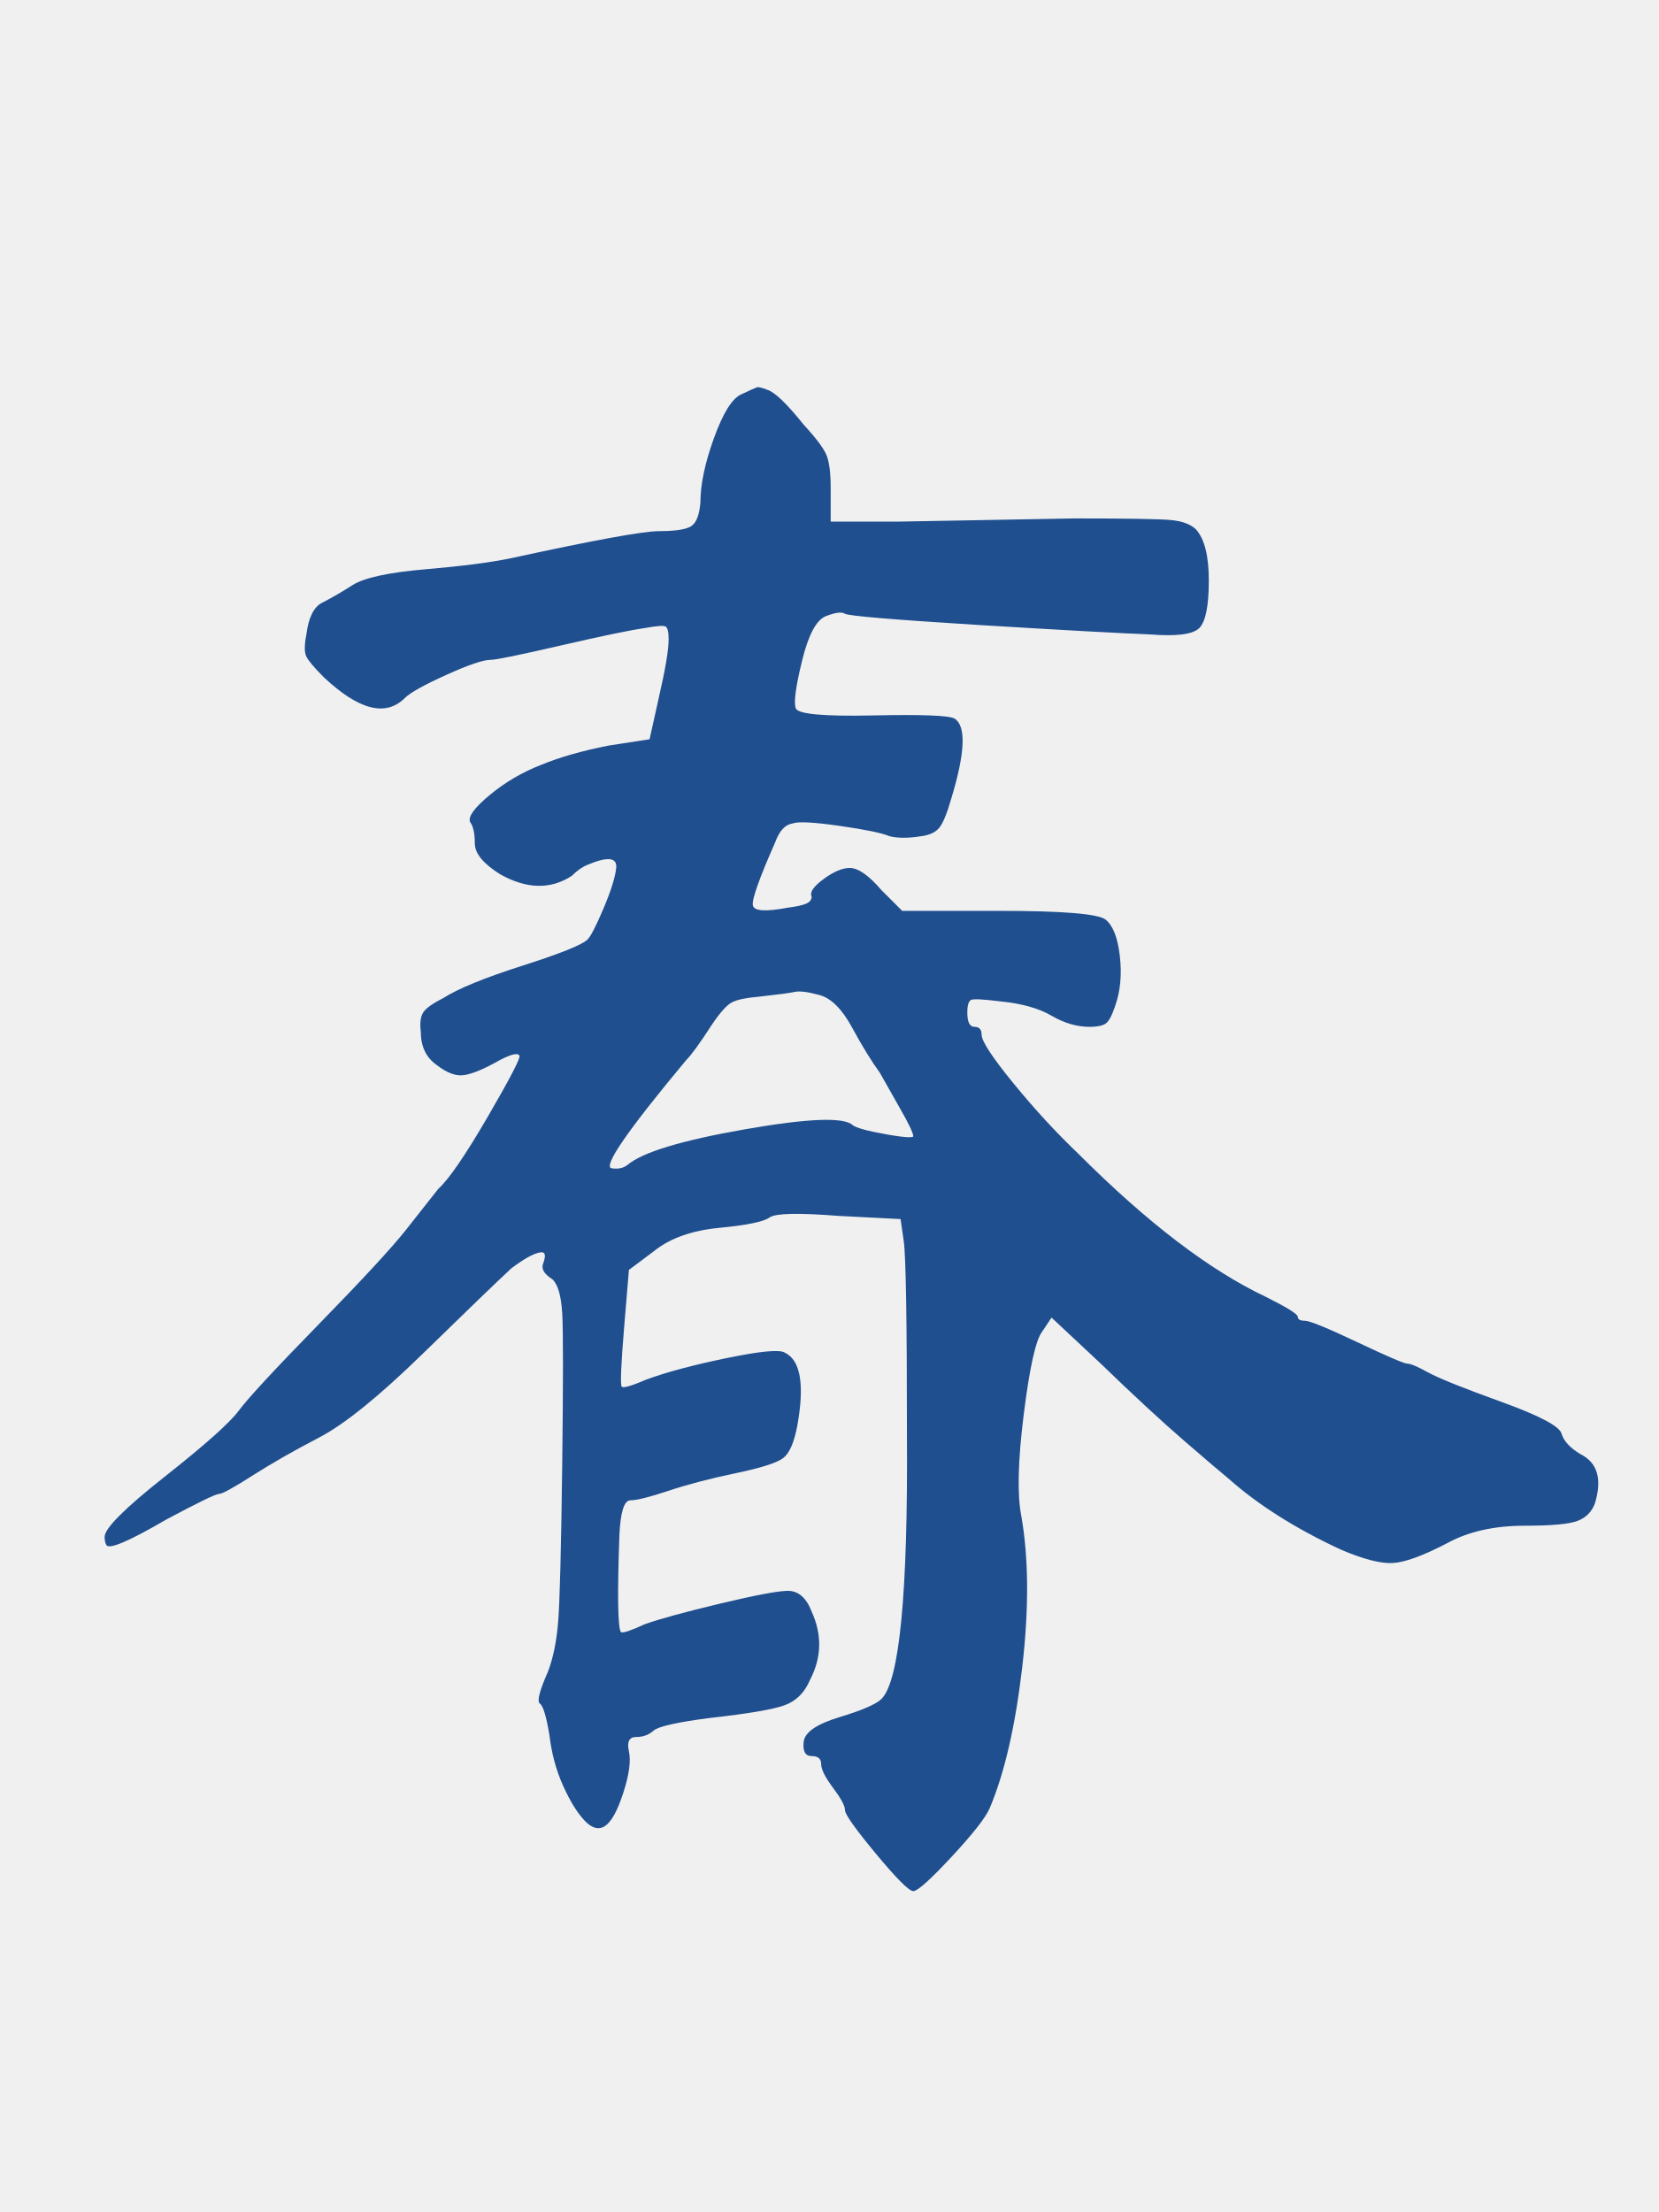
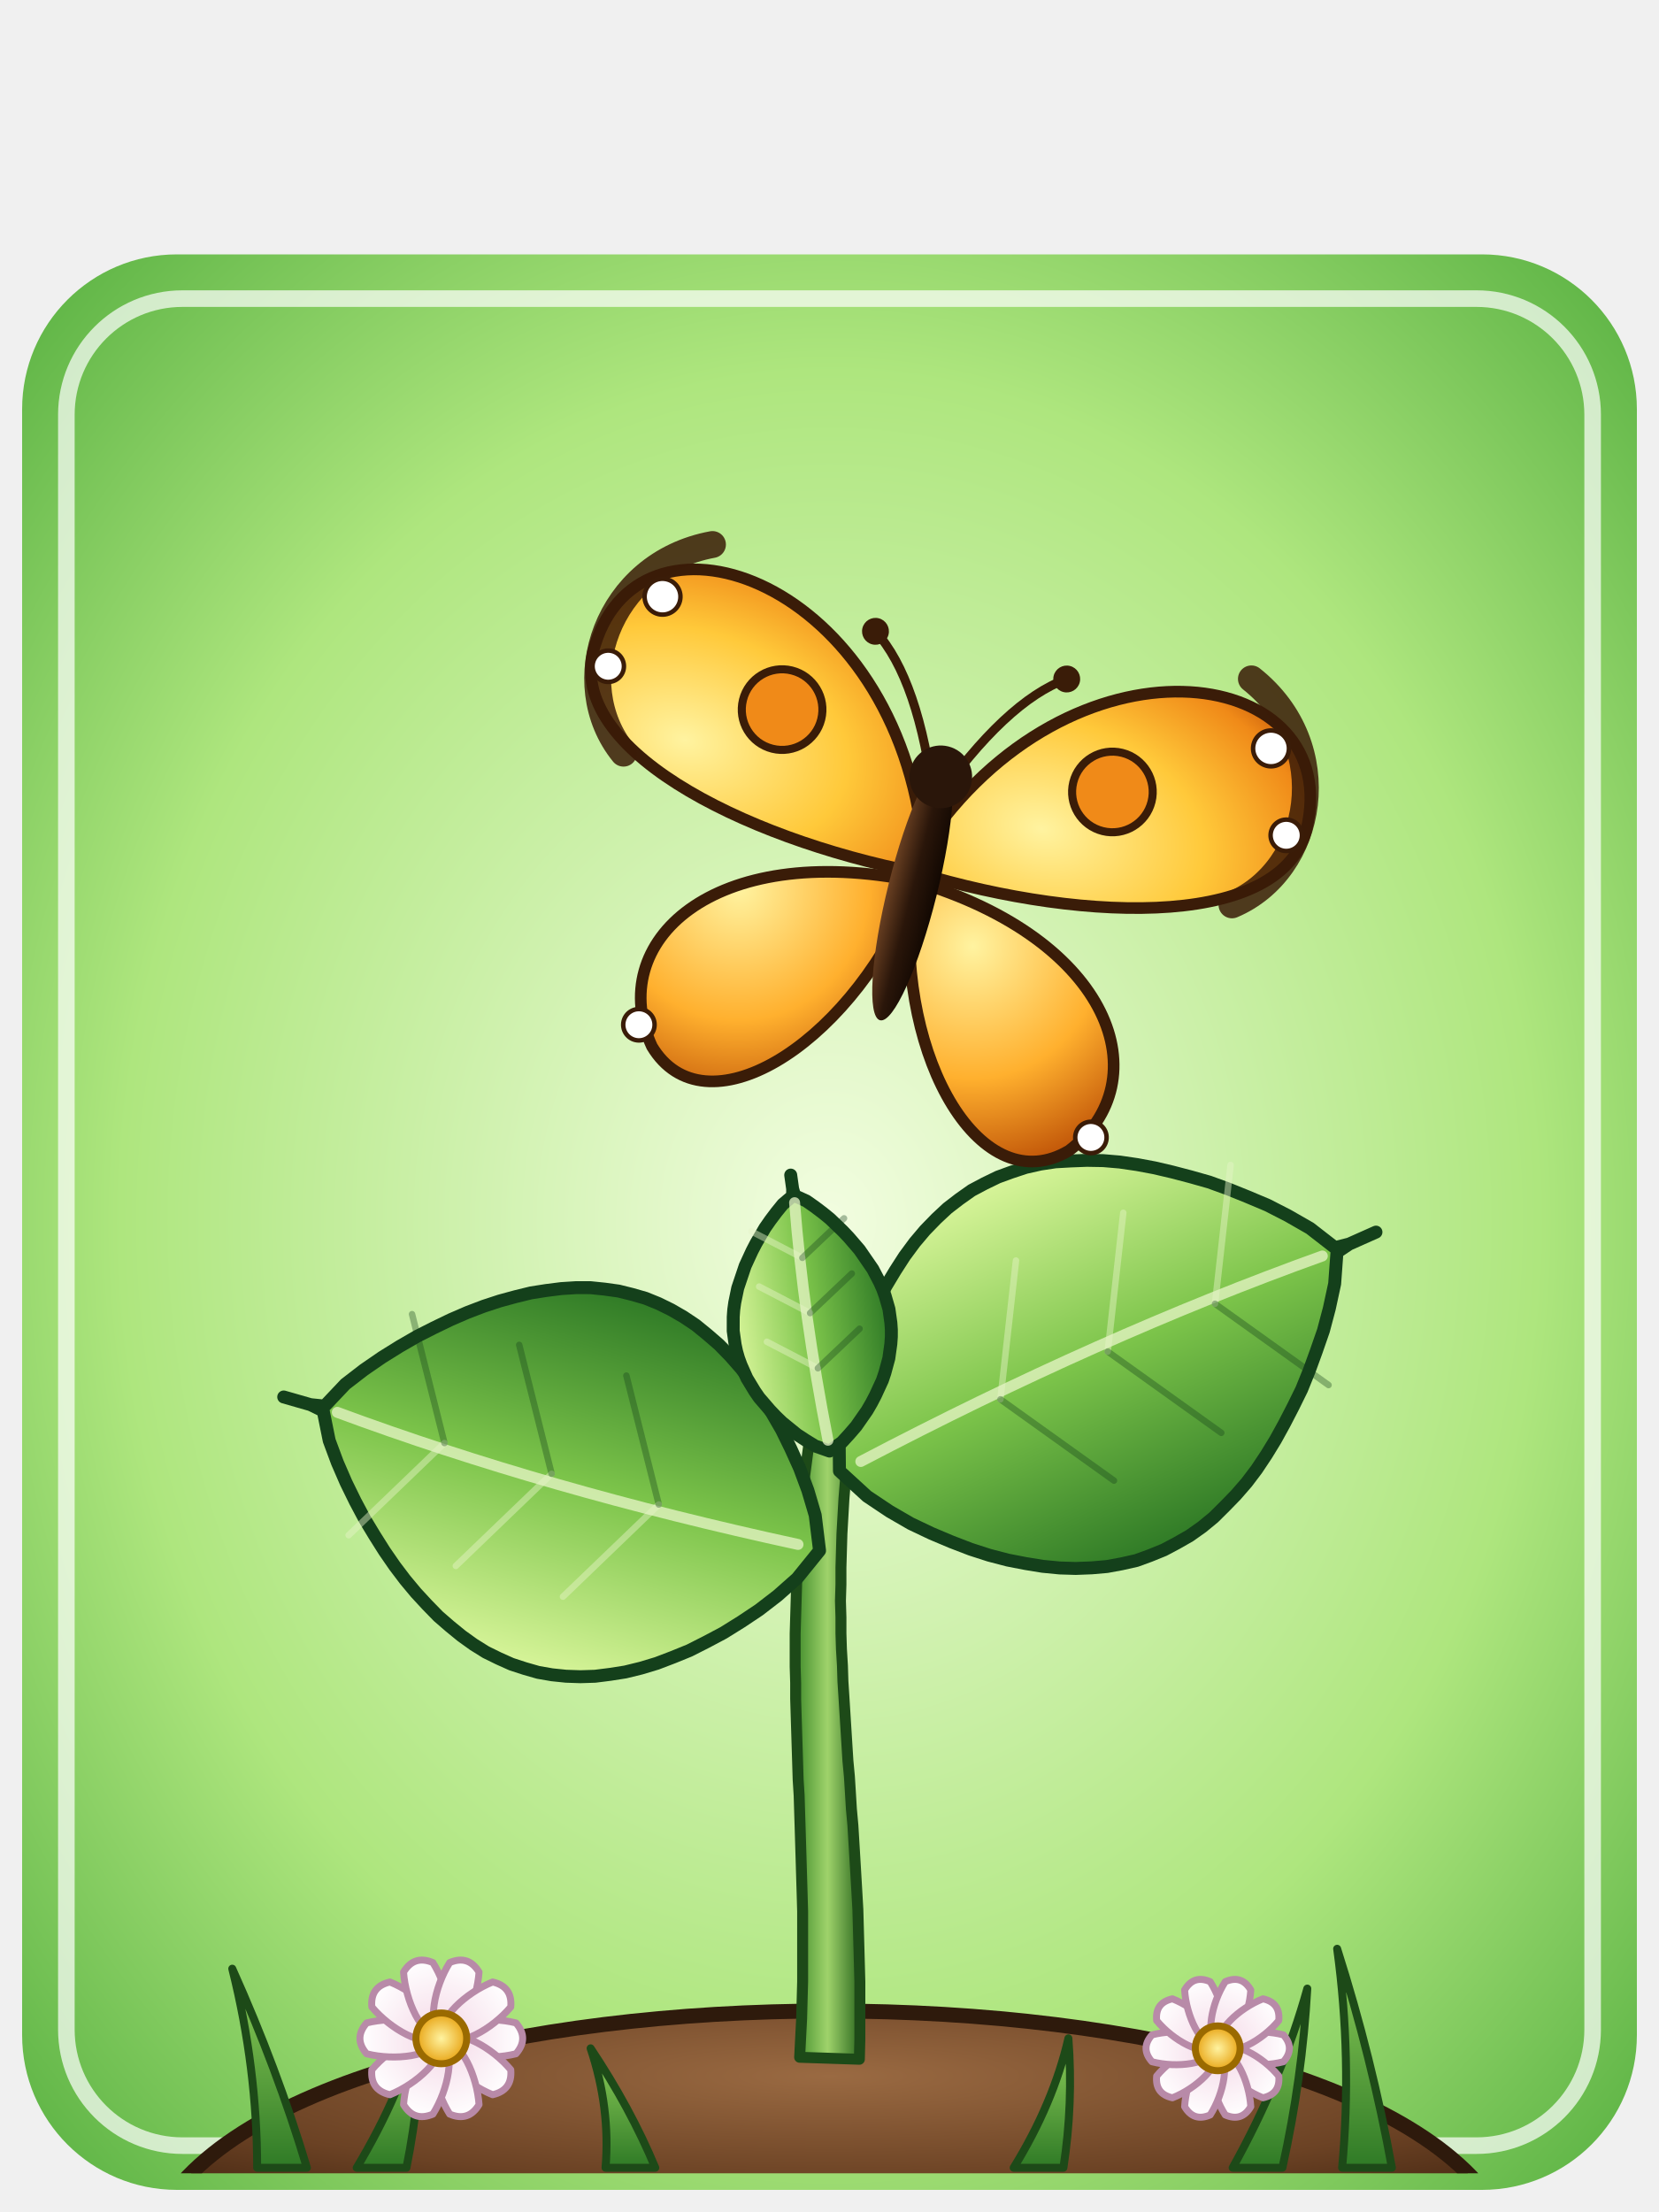
<svg xmlns="http://www.w3.org/2000/svg" width="300" height="400" viewBox="0 0 300 400">
-   <path d="M405 754Q405 771 413.5 794.5Q422 818 430.5 822.0Q439 826 440.5 826.5Q442 827 447 825Q454 823 470 803Q482 790 484.5 783.5Q487 777 487 763V742H530L640 744Q690 744 701.0 743.0Q712 742 717 737Q725 728 725 705Q725 681 719.0 675.0Q713 669 688 671Q661 672 579 677Q499 682 496.0 684.0Q493 686 484.0 682.5Q475 679 469.0 654.5Q463 630 465.0 624.5Q467 619 513.5 620.0Q560 621 565 618Q576 611 563 568Q559 554 555.5 549.5Q552 545 544 544Q532 542 524 544Q517 547 492.5 550.5Q468 554 463 552Q456 551 452 540Q437 506 438.0 500.5Q439 495 460 499Q468 500 471.5 501.5Q475 503 475 506Q473 510 482.5 517.0Q492 524 499 524Q507 524 519 510L532 497H593Q653 497 660.0 491.5Q667 486 669.0 468.5Q671 451 666 437Q663 428 660.0 426.0Q657 424 650 424Q638 424 626.0 431.0Q614 438 594 440Q578 442 575.5 441.0Q573 440 573 433Q573 424 577.5 424.0Q582 424 582 419Q582 413 602.0 388.5Q622 364 643 344Q708 279 761 254Q781 244 781.0 241.5Q781 239 785.5 239.0Q790 239 818.5 225.5Q847 212 850.0 212.0Q853 212 863.0 206.5Q873 201 909.0 188.0Q945 175 947.0 168.0Q949 161 959 155Q975 147 968 124Q965 116 957.0 113.0Q949 110 924 110Q895 110 875 99Q852 87 840.5 86.5Q829 86 808 95Q765 115 737 140Q732 144 710.0 163.0Q688 182 657 212L626 241L620 232Q614 224 608.5 180.0Q603 136 607 116Q614 76 607.5 20.5Q601 -35 587 -68Q583 -77 563.0 -98.5Q543 -120 539 -120Q535 -120 515.5 -96.5Q496 -73 496 -69Q496 -65 488.5 -55.0Q481 -45 481.0 -40.0Q481 -35 475.0 -35.0Q469 -35 470.0 -26.0Q471 -17 492.5 -10.5Q514 -4 519 1Q536 18 535 167Q535 275 533 289L531 303L492 305Q454 308 448.5 304.0Q443 300 417.0 297.5Q391 295 376 283L360 271L357 235Q354 199 355.5 197.5Q357 196 371 202Q390 209 421.5 215.5Q453 222 458 219Q473 212 466 173Q463 157 457.0 152.5Q451 148 427 143Q403 138 385.0 132.0Q367 126 361.0 126.0Q355 126 354 104Q352 47 355 43Q357 42 370 48Q384 53 417.5 61.0Q451 69 460 69Q470 69 475 56Q485 34 474 13Q469 1 458.0 -3.0Q447 -7 411 -11Q380 -15 375.5 -19.0Q371 -23 364.5 -23.0Q358 -23 360.0 -32.0Q362 -41 356.5 -58.0Q351 -75 345 -79Q339 -83 332.0 -75.5Q325 -68 318.5 -53.5Q312 -39 310 -22Q307 -4 304.0 -2.0Q301 0 309 18Q314 31 315.5 50.0Q317 69 318 147Q319 228 318.0 244.0Q317 260 312 265Q304 270 306 275Q309 283 304 282Q298 281 286 272Q272 259 230.5 218.5Q189 178 165.0 165.5Q141 153 123.0 141.5Q105 130 102.0 130.0Q99 130 69 114Q33 93 31 98Q30 100 30 103Q30 111 68.0 141.0Q106 171 114.5 182.5Q123 194 164.5 236.5Q206 279 219.5 296.0Q233 313 240 322Q250 331 271.5 368.0Q293 405 291 406Q289 409 275 401Q262 394 255.0 393.5Q248 393 239 400Q229 407 229 421Q228 429 230.5 433.0Q233 437 243 442Q257 451 293.0 462.5Q329 474 334 479Q337 482 344.0 498.5Q351 515 352 524Q353 534 334 526Q329 524 324 519Q304 506 279 520Q263 530 263.0 539.5Q263 549 260 553Q258 558 272.5 570.0Q287 582 305 589Q322 596 347 601L373 605L379 632Q385 658 385 668Q385 675 383.0 676.0Q381 677 370 675Q356 673 317.0 664.0Q278 655 273 655Q266 655 245.0 645.5Q224 636 219 631Q201 613 168 644Q159 653 157.0 657.0Q155 661 157 671Q159 687 167.0 691.0Q175 695 186.0 702.0Q197 709 232.0 712.0Q267 715 286 719Q364 736 379 736Q394 736 399.0 739.0Q404 742 405 754ZM518 395Q510 406 500.5 423.5Q491 441 480.0 444.0Q469 447 464.5 446.0Q460 445 442 443Q430 442 425.0 439.5Q420 437 412 425Q401 408 396 403Q341 337 349 335Q355 334 359 337Q373 349 433.0 359.5Q493 370 501 362Q504 360 513.5 358.0Q523 356 530.5 355.0Q538 354 539 355Q539 358 531.0 372.0Q523 386 518 395Z" fill="#1f4f8f" transform="translate(10.3 307.5) scale(0.2873 -0.2873)" />
+   <defs>
+     <radialGradient id="g0" cx="0.5" cy="0.3" r="0.7">
+       <stop offset="0" stop-color="#9a6a42" />
+       <stop offset="0.7" stop-color="#6b4224" />
+       <stop offset="1" stop-color="#4a2a14" />
+     </radialGradient>
+     <linearGradient id="g1" x1="0" y1="1" x2="0" y2="0">
+       <stop offset="0" stop-color="#2f7a26" />
+       <stop offset="1" stop-color="#8fcf5a" />
+     </linearGradient>
+     <linearGradient id="g2" x1="0" y1="0" x2="1" y2="0">
+       <stop offset="0" stop-color="#3f8a2a" />
+       <stop offset="0.5" stop-color="#9fd36b" />
+       <stop offset="1" stop-color="#2e6a20" />
+     </linearGradient>
+     <linearGradient id="g3" x1="0" y1="0" x2="0" y2="1">
+       <stop offset="0" stop-color="#d8f59a" />
+       <stop offset="0.5" stop-color="#7cc44a" />
+       <stop offset="1" stop-color="#2f7a26" />
+     </linearGradient>
+     <linearGradient id="g4" x1="0" y1="0" x2="0" y2="1">
+       <stop offset="0" stop-color="#d8f59a" />
+       <stop offset="0.5" stop-color="#7cc44a" />
+       <stop offset="1" stop-color="#2f7a26" />
+     </linearGradient>
+     <linearGradient id="g5" x1="0" y1="0" x2="0" y2="1">
+       <stop offset="0" stop-color="#d8f59a" />
+       <stop offset="0.5" stop-color="#7cc44a" />
+       <stop offset="1" stop-color="#2f7a26" />
+     </linearGradient>
+     <linearGradient id="g6" x1="0" y1="0" x2="1" y2="0">
+       <stop offset="0" stop-color="#f4d7e6" />
+       <stop offset="1" stop-color="#ffffff" />
+     </linearGradient>
+     <radialGradient id="g7" cx="0.5" cy="0.5" r="0.5">
+       <stop offset="0" stop-color="#fff3a0" />
+       <stop offset="1" stop-color="#e8a414" />
+     </radialGradient>
+     <linearGradient id="g8" x1="0" y1="0" x2="1" y2="0">
+       <stop offset="0" stop-color="#f4d7e6" />
+       <stop offset="1" stop-color="#ffffff" />
+     </linearGradient>
+     <radialGradient id="g9" cx="0.5" cy="0.5" r="0.5">
+       <stop offset="0" stop-color="#fff3a0" />
+       <stop offset="1" stop-color="#e8a414" />
+     </radialGradient>
+     <radialGradient id="g10" cx="0.3" cy="0.7" r="0.9">
+       <stop offset="0" stop-color="#fff3a0" />
+       <stop offset="0.5" stop-color="#ffc93a" />
+       <stop offset="0.85" stop-color="#f08a18" />
+       <stop offset="1" stop-color="#c45a0a" />
+     </radialGradient>
+     <radialGradient id="g11" cx="0.3" cy="0.2" r="0.9">
+       <stop offset="0" stop-color="#fff3a0" />
+       <stop offset="0.6" stop-color="#ffb02e" />
+       <stop offset="1" stop-color="#c45a0a" />
+     </radialGradient>
+     <linearGradient id="g12" x1="0" y1="0" x2="1" y2="0">
+       <stop offset="0" stop-color="#6a4022" />
+       <stop offset="0.5" stop-color="#2a160a" />
+       <stop offset="1" stop-color="#120802" />
+     </linearGradient>
+     <radialGradient id="g13" cx="0.5" cy="0.5" r="0.8">
+       <stop offset="0" stop-color="#f2fde0" />
+       <stop offset="0.55" stop-color="#aee67e" />
+       <stop offset="1" stop-color="#3a9e2c" />
+     </radialGradient>
+     <clipPath id="card">
+       <rect x="7" y="49" width="286" height="344" rx="25" />
+     </clipPath>
+   </defs>
+   <rect x="4" y="46" width="292" height="350" rx="28" fill="url(#g13)" />
+   <rect x="12" y="54" width="276" height="334" rx="21" fill="none" stroke="#ffffff" stroke-width="3" stroke-opacity="0.7" />
+   <g clip-path="url(#card)">
+     <g transform="translate(150 221) scale(0.9) translate(-150 -200)">
+       <path d="M14,402 C40,344 260,344 286,402Z" fill="url(#g0)" stroke="#2e1a0c" stroke-width="3" stroke-linejoin="round" stroke-linecap="round" />
+       <path d="M35,390 Q35.0,370.0 30,350 Q39.0,370.0 45,390Z" fill="url(#g1)" stroke="#1d4a18" stroke-width="1.6" stroke-linejoin="round" stroke-linecap="round" />
+       <path d="M55,390 Q64.0,375.0 68,360 Q68.0,375.0 65,390Z" fill="url(#g1)" stroke="#1d4a18" stroke-width="1.6" stroke-linejoin="round" stroke-linecap="round" />
+       <path d="M231,390 Q241.0,372.0 246,354 Q245.0,372.0 241,390Z" fill="url(#g1)" stroke="#1d4a18" stroke-width="1.6" stroke-linejoin="round" stroke-linecap="round" />
+       <path d="M253,390 Q255.0,368.0 252,346 Q259.0,368.0 263,390Z" fill="url(#g1)" stroke="#1d4a18" stroke-width="1.6" stroke-linejoin="round" stroke-linecap="round" />
+       <path d="M105,390 Q106.0,378.0 102,366 Q110.0,378.0 115,390Z" fill="url(#g1)" stroke="#1d4a18" stroke-width="1.6" stroke-linejoin="round" stroke-linecap="round" />
+       <path d="M187,390 Q195.0,377.0 198,364 Q199.0,377.0 197,390Z" fill="url(#g1)" stroke="#1d4a18" stroke-width="1.6" stroke-linejoin="round" stroke-linecap="round" />
+       <path d="M156,368.2 L156.1,364.2 L156.1,360.3 L156.1,356.4 L156.1,352.6 L156,348.9 L155.9,345.3 L155.8,341.7 L155.7,338.1 L155.5,334.6 L155.3,331.2 L155.1,327.8 L154.9,324.5 L154.7,321.2 L154.4,317.9 L154.2,314.6 L154,311.4 L153.7,308.2 L153.5,305 L153.3,301.8 L153.1,298.6 L152.9,295.4 L152.7,292.3 L152.6,289.1 L152.4,285.8 L152.3,282.6 L152.3,279.4 L152.2,276.1 L152.3,272.8 L152.3,269.4 L152.4,266 L152.5,262.6 L152.7,259.1 L152.9,255.6 L153.2,251.9 L153.6,248.3 L154,244.5 L146,243.5 L145.5,247.3 L145,251.1 L144.6,254.8 L144.3,258.5 L144,262.1 L143.7,265.6 L143.5,269.1 L143.4,272.6 L143.3,276 L143.2,279.3 L143.1,282.7 L143.1,286 L143.1,289.3 L143.2,292.6 L143.2,295.8 L143.3,299.1 L143.4,302.3 L143.5,305.5 L143.6,308.7 L143.7,312 L143.9,315.2 L144,318.5 L144.1,321.7 L144.2,325 L144.3,328.3 L144.4,331.7 L144.5,335 L144.6,338.5 L144.6,341.9 L144.6,345.4 L144.6,349 L144.6,352.6 L144.5,356.3 L144.4,360 L144.2,363.9 L144,367.8Z" fill="url(#g2)" stroke="#1d4a18" stroke-width="2.2" stroke-linejoin="round" stroke-linecap="round" />
+       <g transform="translate(148 266) rotate(196)">
+         <path d="M0,-0 L2.8,-6.6 L5.6,-11 L8.4,-14.8 L11.2,-18.1 L14,-21.2 L16.8,-23.9 L19.6,-26.5 L22.4,-28.7 L25.2,-30.8 L28,-32.6 L30.8,-34.2 L33.6,-35.5 L36.4,-36.7 L39.2,-37.6 L42,-38.3 L44.8,-38.8 L47.6,-39.1 L50.4,-39.1 L53.2,-39 L56,-38.6 L58.8,-38.1 L61.6,-37.3 L64.4,-36.3 L67.2,-35.1 L70,-33.8 L72.8,-32.2 L75.6,-30.5 L78.4,-28.6 L81.2,-26.5 L84,-24.2 L86.8,-21.7 L89.6,-19.1 L92.4,-16.2 L95.2,-13.1 L98,-9.7 L100.8,-5.9 L103.6,-0.5 L106.4,-0 L109.2,-0 L112,-0 L112,0 L109.2,0 L106.4,0 L103.6,0.5 L100.8,5.9 L98,9.7 L95.2,13.1 L92.4,16.2 L89.6,19.1 L86.8,21.7 L84,24.2 L81.2,26.5 L78.4,28.6 L75.6,30.5 L72.8,32.2 L70,33.8 L67.2,35.1 L64.4,36.3 L61.6,37.3 L58.8,38.1 L56,38.6 L53.2,39 L50.4,39.1 L47.6,39.1 L44.8,38.8 L42,38.3 L39.2,37.6 L36.4,36.7 L33.6,35.5 L30.8,34.2 L28,32.6 L25.2,30.8 L22.4,28.7 L19.6,26.5 L16.8,23.9 L14,21.2 L11.2,18.1 L8.4,14.8 L5.6,11 L2.8,6.6 L0,0Z" fill="url(#g3)" stroke="#14401b" stroke-width="2.6" stroke-linejoin="round" stroke-linecap="round" />
+         <path d="M4.5,0 Q56,-3.4 100.8,0" fill="none" stroke="#e8f5c8" stroke-width="2.2" stroke-linecap="round" stroke-linejoin="round" stroke-opacity="0.75" />
+         <path d="M33.6,0 L47,-23.1" fill="none" stroke="#e8f5c8" stroke-width="1.3" stroke-linecap="round" stroke-linejoin="round" stroke-opacity="0.45" />
+         <path d="M33.6,0 L47,23.1" fill="none" stroke="#14401b" stroke-width="1.3" stroke-linecap="round" stroke-linejoin="round" stroke-opacity="0.35" />
+         <path d="M56,0 L69.4,-23.1" fill="none" stroke="#e8f5c8" stroke-width="1.3" stroke-linecap="round" stroke-linejoin="round" stroke-opacity="0.45" />
+         <path d="M56,0 L69.4,23.1" fill="none" stroke="#14401b" stroke-width="1.3" stroke-linecap="round" stroke-linejoin="round" stroke-opacity="0.35" />
+         <path d="M78.4,0 L91.8,-23.1" fill="none" stroke="#e8f5c8" stroke-width="1.3" stroke-linecap="round" stroke-linejoin="round" stroke-opacity="0.45" />
+         <path d="M78.4,0 L91.8,23.1" fill="none" stroke="#14401b" stroke-width="1.3" stroke-linecap="round" stroke-linejoin="round" stroke-opacity="0.35" />
+       </g>
+       <g transform="translate(152 250) rotate(-24)">
+         <path d="M0,-0 L3,-6.9 L5.9,-11.5 L8.8,-15.5 L11.8,-19 L14.8,-22.2 L17.7,-25.1 L20.6,-27.7 L23.6,-30.1 L26.6,-32.2 L29.5,-34.1 L32.5,-35.8 L35.4,-37.2 L38.4,-38.4 L41.3,-39.4 L44.2,-40.1 L47.2,-40.7 L50.1,-40.9 L53.1,-41 L56,-40.8 L59,-40.5 L62,-39.9 L64.9,-39.1 L67.8,-38 L70.8,-36.8 L73.8,-35.4 L76.7,-33.8 L79.7,-31.9 L82.6,-29.9 L85.5,-27.7 L88.5,-25.3 L91.5,-22.8 L94.4,-20 L97.3,-17 L100.3,-13.8 L103.2,-10.2 L106.2,-6.1 L109.2,-0.5 L112.1,-0 L115,-0 L118,-0 L118,0 L115,0 L112.1,0 L109.2,0.5 L106.2,6.1 L103.2,10.2 L100.3,13.8 L97.3,17 L94.4,20 L91.5,22.8 L88.5,25.3 L85.5,27.7 L82.6,29.9 L79.7,31.9 L76.7,33.8 L73.8,35.4 L70.8,36.8 L67.8,38 L64.9,39.1 L62,39.9 L59,40.5 L56,40.8 L53.1,41 L50.1,40.9 L47.2,40.7 L44.2,40.1 L41.3,39.4 L38.4,38.4 L35.4,37.2 L32.5,35.8 L29.5,34.1 L26.6,32.2 L23.6,30.1 L20.6,27.7 L17.7,25.1 L14.8,22.2 L11.8,19 L8.8,15.5 L5.9,11.5 L3,6.9 L0,0Z" fill="url(#g4)" stroke="#14401b" stroke-width="2.6" stroke-linejoin="round" stroke-linecap="round" />
+         <path d="M4.7,0 Q59,-3.5 106.2,0" fill="none" stroke="#e8f5c8" stroke-width="2.2" stroke-linecap="round" stroke-linejoin="round" stroke-opacity="0.75" />
+         <path d="M35.4,0 L49.6,-24.2" fill="none" stroke="#e8f5c8" stroke-width="1.3" stroke-linecap="round" stroke-linejoin="round" stroke-opacity="0.45" />
+         <path d="M35.4,0 L49.6,24.2" fill="none" stroke="#14401b" stroke-width="1.3" stroke-linecap="round" stroke-linejoin="round" stroke-opacity="0.35" />
+         <path d="M59,0 L73.2,-24.2" fill="none" stroke="#e8f5c8" stroke-width="1.3" stroke-linecap="round" stroke-linejoin="round" stroke-opacity="0.45" />
+         <path d="M59,0 L73.2,24.2" fill="none" stroke="#14401b" stroke-width="1.3" stroke-linecap="round" stroke-linejoin="round" stroke-opacity="0.35" />
+         <path d="M82.6,0 L96.8,-24.2" fill="none" stroke="#e8f5c8" stroke-width="1.3" stroke-linecap="round" stroke-linejoin="round" stroke-opacity="0.45" />
+         <path d="M82.6,0 L96.8,24.2" fill="none" stroke="#14401b" stroke-width="1.3" stroke-linecap="round" stroke-linejoin="round" stroke-opacity="0.35" />
+       </g>
+       <g transform="translate(150 246) rotate(-98)">
+         <path d="M0,-0 L1.4,-2.7 L2.8,-4.4 L4.2,-6 L5.6,-7.3 L7,-8.6 L8.4,-9.7 L9.8,-10.7 L11.2,-11.6 L12.6,-12.5 L14,-13.2 L15.4,-13.8 L16.8,-14.4 L18.2,-14.8 L19.6,-15.2 L21,-15.5 L22.4,-15.7 L23.8,-15.8 L25.2,-15.8 L26.6,-15.8 L28,-15.6 L29.4,-15.4 L30.8,-15.1 L32.2,-14.7 L33.6,-14.2 L35,-13.7 L36.4,-13 L37.8,-12.3 L39.2,-11.6 L40.6,-10.7 L42,-9.8 L43.4,-8.8 L44.8,-7.7 L46.2,-6.6 L47.6,-5.3 L49,-3.9 L50.4,-2.4 L51.8,-0.2 L53.2,-0 L54.6,-0 L56,-0 L56,0 L54.6,0 L53.2,0 L51.8,0.2 L50.4,2.4 L49,3.9 L47.6,5.3 L46.2,6.6 L44.8,7.7 L43.4,8.8 L42,9.8 L40.6,10.7 L39.2,11.6 L37.8,12.3 L36.4,13 L35,13.7 L33.6,14.2 L32.2,14.7 L30.8,15.1 L29.4,15.4 L28,15.6 L26.6,15.8 L25.2,15.8 L23.8,15.8 L22.4,15.7 L21,15.5 L19.6,15.2 L18.2,14.8 L16.8,14.4 L15.4,13.8 L14,13.2 L12.6,12.5 L11.2,11.6 L9.8,10.7 L8.4,9.7 L7,8.6 L5.6,7.3 L4.2,6 L2.8,4.4 L1.4,2.7 L0,0Z" fill="url(#g5)" stroke="#14401b" stroke-width="2.6" stroke-linejoin="round" stroke-linecap="round" />
+         <path d="M2.2,0 Q28,-1.4 50.4,0" fill="none" stroke="#e8f5c8" stroke-width="2.2" stroke-linecap="round" stroke-linejoin="round" stroke-opacity="0.75" />
+         <path d="M16.8,0 L23.5,-9.4" fill="none" stroke="#e8f5c8" stroke-width="1.3" stroke-linecap="round" stroke-linejoin="round" stroke-opacity="0.45" />
+         <path d="M16.8,0 L23.5,9.4" fill="none" stroke="#14401b" stroke-width="1.3" stroke-linecap="round" stroke-linejoin="round" stroke-opacity="0.35" />
+         <path d="M28,0 L34.7,-9.4" fill="none" stroke="#e8f5c8" stroke-width="1.3" stroke-linecap="round" stroke-linejoin="round" stroke-opacity="0.45" />
+         <path d="M28,0 L34.7,9.4" fill="none" stroke="#14401b" stroke-width="1.3" stroke-linecap="round" stroke-linejoin="round" stroke-opacity="0.35" />
+         <path d="M39.2,0 L45.9,-9.4" fill="none" stroke="#e8f5c8" stroke-width="1.3" stroke-linecap="round" stroke-linejoin="round" stroke-opacity="0.45" />
+         <path d="M39.2,0 L45.9,9.4" fill="none" stroke="#14401b" stroke-width="1.3" stroke-linecap="round" stroke-linejoin="round" stroke-opacity="0.35" />
+       </g>
+       <g transform="translate(72 364) rotate(0)">
+         <path d="M0,0 C1.7,-3.7 9.4,-4.5 15,-3.1 Q17.7,0 15,3.1 C9.4,4.5 1.7,3.7 0,0Z" fill="url(#g6)" stroke="#b88aa8" stroke-width="1.4" stroke-linejoin="round" stroke-linecap="round" />
+       </g>
+       <g transform="translate(72 364) rotate(36)">
+         <path d="M0,0 C1.7,-3.7 9.4,-4.5 15,-3.1 Q17.7,0 15,3.1 C9.4,4.5 1.7,3.7 0,0Z" fill="url(#g6)" stroke="#b88aa8" stroke-width="1.4" stroke-linejoin="round" stroke-linecap="round" />
+       </g>
+       <g transform="translate(72 364) rotate(72)">
+         <path d="M0,0 C1.7,-3.7 9.4,-4.5 15,-3.1 Q17.7,0 15,3.1 C9.4,4.5 1.7,3.7 0,0Z" fill="url(#g6)" stroke="#b88aa8" stroke-width="1.4" stroke-linejoin="round" stroke-linecap="round" />
+       </g>
+       <g transform="translate(72 364) rotate(108)">
+         <path d="M0,0 C1.7,-3.7 9.4,-4.5 15,-3.1 Q17.7,0 15,3.1 C9.4,4.5 1.7,3.7 0,0Z" fill="url(#g6)" stroke="#b88aa8" stroke-width="1.4" stroke-linejoin="round" stroke-linecap="round" />
+       </g>
+       <g transform="translate(72 364) rotate(144)">
+         <path d="M0,0 C1.7,-3.7 9.4,-4.5 15,-3.1 Q17.7,0 15,3.1 C9.4,4.5 1.7,3.7 0,0Z" fill="url(#g6)" stroke="#b88aa8" stroke-width="1.4" stroke-linejoin="round" stroke-linecap="round" />
+       </g>
+       <g transform="translate(72 364) rotate(180)">
+         <path d="M0,0 C1.7,-3.7 9.4,-4.5 15,-3.1 Q17.7,0 15,3.1 C9.4,4.5 1.7,3.7 0,0Z" fill="url(#g6)" stroke="#b88aa8" stroke-width="1.4" stroke-linejoin="round" stroke-linecap="round" />
+       </g>
+       <g transform="translate(72 364) rotate(216)">
+         <path d="M0,0 C1.7,-3.7 9.4,-4.5 15,-3.1 Q17.7,0 15,3.1 C9.4,4.5 1.7,3.7 0,0Z" fill="url(#g6)" stroke="#b88aa8" stroke-width="1.4" stroke-linejoin="round" stroke-linecap="round" />
+       </g>
+       <g transform="translate(72 364) rotate(252)">
+         <path d="M0,0 C1.7,-3.7 9.4,-4.5 15,-3.1 Q17.7,0 15,3.1 C9.4,4.5 1.7,3.7 0,0Z" fill="url(#g6)" stroke="#b88aa8" stroke-width="1.4" stroke-linejoin="round" stroke-linecap="round" />
+       </g>
+       <g transform="translate(72 364) rotate(288)">
+         <path d="M0,0 C1.7,-3.7 9.4,-4.5 15,-3.1 Q17.7,0 15,3.1 C9.4,4.5 1.7,3.7 0,0Z" fill="url(#g6)" stroke="#b88aa8" stroke-width="1.4" stroke-linejoin="round" stroke-linecap="round" />
+       </g>
+       <g transform="translate(72 364) rotate(324)">
+         <path d="M0,0 C1.7,-3.7 9.4,-4.5 15,-3.1 Q17.7,0 15,3.1 C9.4,4.5 1.7,3.7 0,0Z" fill="url(#g6)" stroke="#b88aa8" stroke-width="1.4" stroke-linejoin="round" stroke-linecap="round" />
+       </g>
+       <circle cx="72" cy="364" r="5.1" fill="url(#g7)" stroke="#9a6a00" stroke-width="1.4" />
+       <g transform="translate(228 366) rotate(0)">
+         <path d="M0,0 C1.5,-3.2 8.2,-4 13.2,-2.7 Q15.6,0 13.2,2.7 C8.2,4 1.5,3.2 0,0Z" fill="url(#g8)" stroke="#b88aa8" stroke-width="1.4" stroke-linejoin="round" stroke-linecap="round" />
+       </g>
+       <g transform="translate(228 366) rotate(36)">
+         <path d="M0,0 C1.5,-3.2 8.2,-4 13.2,-2.7 Q15.6,0 13.2,2.7 C8.2,4 1.5,3.2 0,0Z" fill="url(#g8)" stroke="#b88aa8" stroke-width="1.4" stroke-linejoin="round" stroke-linecap="round" />
+       </g>
+       <g transform="translate(228 366) rotate(72)">
+         <path d="M0,0 C1.5,-3.2 8.2,-4 13.2,-2.7 Q15.6,0 13.2,2.7 C8.2,4 1.5,3.2 0,0Z" fill="url(#g8)" stroke="#b88aa8" stroke-width="1.4" stroke-linejoin="round" stroke-linecap="round" />
+       </g>
+       <g transform="translate(228 366) rotate(108)">
+         <path d="M0,0 C1.5,-3.2 8.2,-4 13.2,-2.7 Q15.6,0 13.2,2.7 C8.2,4 1.5,3.2 0,0Z" fill="url(#g8)" stroke="#b88aa8" stroke-width="1.4" stroke-linejoin="round" stroke-linecap="round" />
+       </g>
+       <g transform="translate(228 366) rotate(144)">
+         <path d="M0,0 C1.5,-3.2 8.2,-4 13.2,-2.7 Q15.6,0 13.2,2.7 C8.2,4 1.5,3.2 0,0Z" fill="url(#g8)" stroke="#b88aa8" stroke-width="1.4" stroke-linejoin="round" stroke-linecap="round" />
+       </g>
+       <g transform="translate(228 366) rotate(180)">
+         <path d="M0,0 C1.5,-3.2 8.2,-4 13.2,-2.7 Q15.6,0 13.2,2.7 C8.2,4 1.5,3.2 0,0Z" fill="url(#g8)" stroke="#b88aa8" stroke-width="1.4" stroke-linejoin="round" stroke-linecap="round" />
+       </g>
+       <g transform="translate(228 366) rotate(216)">
+         <path d="M0,0 C1.5,-3.2 8.2,-4 13.2,-2.7 Q15.6,0 13.2,2.7 C8.2,4 1.5,3.2 0,0Z" fill="url(#g8)" stroke="#b88aa8" stroke-width="1.4" stroke-linejoin="round" stroke-linecap="round" />
+       </g>
+       <g transform="translate(228 366) rotate(252)">
+         <path d="M0,0 C1.5,-3.2 8.2,-4 13.2,-2.7 Q15.6,0 13.2,2.7 C8.2,4 1.5,3.2 0,0Z" fill="url(#g8)" stroke="#b88aa8" stroke-width="1.4" stroke-linejoin="round" stroke-linecap="round" />
+       </g>
+       <g transform="translate(228 366) rotate(288)">
+         <path d="M0,0 C1.5,-3.2 8.2,-4 13.2,-2.7 Q15.6,0 13.2,2.7 C8.2,4 1.5,3.2 0,0Z" fill="url(#g8)" stroke="#b88aa8" stroke-width="1.4" stroke-linejoin="round" stroke-linecap="round" />
+       </g>
+       <g transform="translate(228 366) rotate(324)">
+         <path d="M0,0 C1.5,-3.2 8.2,-4 13.2,-2.7 Q15.6,0 13.2,2.7 C8.2,4 1.5,3.2 0,0Z" fill="url(#g8)" stroke="#b88aa8" stroke-width="1.4" stroke-linejoin="round" stroke-linecap="round" />
+       </g>
+       <circle cx="228" cy="366" r="4.5" fill="url(#g9)" stroke="#9a6a00" stroke-width="1.4" />
+       <g transform="translate(168 128) rotate(14) scale(0.9 0.9)">
+         <path d="M0,4 C-46,6 -64,34 -48,54 C-32,70 -6,44 0,8Z" fill="url(#g11)" stroke="#3a1c08" stroke-width="2.6" stroke-linejoin="round" stroke-linecap="round" />
+         <path d="M0,-4 C-20,-60 -80,-66 -82,-30 C-84,-6 -40,4 0,2Z" fill="url(#g10)" stroke="#3a1c08" stroke-width="2.6" stroke-linejoin="round" stroke-linecap="round" />
+         <path d="M-62,-58 C-84,-48 -86,-20 -70,-8" fill="none" stroke="#3a1c08" stroke-width="6" stroke-linecap="round" stroke-linejoin="round" stroke-opacity="0.85" />
+         <circle cx="-70" cy="-44" r="4" fill="#ffffff" stroke="#3a1c08" stroke-width="1" />
+         <circle cx="-78" cy="-26" r="3.5" fill="#ffffff" stroke="#3a1c08" stroke-width="1" />
+         <circle cx="-52" cy="50" r="3.5" fill="#ffffff" stroke="#3a1c08" stroke-width="1" />
+         <circle cx="-38" cy="-26" r="9" fill="#f08a18" stroke="#3a1c08" stroke-width="1.8" />
+         <path d="M0,-14 Q-10,-40 -22,-48" fill="none" stroke="#3a1c08" stroke-width="2" stroke-linecap="round" stroke-linejoin="round" />
+         <circle cx="-22" cy="-48" r="3" fill="#3a1c08" />
+         <path d="M0,4 C46,6 64,34 48,54 C32,70 6,44 0,8Z" fill="url(#g11)" stroke="#3a1c08" stroke-width="2.6" stroke-linejoin="round" stroke-linecap="round" />
+         <path d="M0,-4 C20,-60 80,-66 82,-30 C84,-6 40,4 0,2Z" fill="url(#g10)" stroke="#3a1c08" stroke-width="2.6" stroke-linejoin="round" stroke-linecap="round" />
+         <path d="M62,-58 C84,-48 86,-20 70,-8" fill="none" stroke="#3a1c08" stroke-width="6" stroke-linecap="round" stroke-linejoin="round" stroke-opacity="0.85" />
+         <circle cx="70" cy="-44" r="4" fill="#ffffff" stroke="#3a1c08" stroke-width="1" />
+         <circle cx="78" cy="-26" r="3.5" fill="#ffffff" stroke="#3a1c08" stroke-width="1" />
+         <circle cx="52" cy="50" r="3.5" fill="#ffffff" stroke="#3a1c08" stroke-width="1" />
+         <circle cx="38" cy="-26" r="9" fill="#f08a18" stroke="#3a1c08" stroke-width="1.8" />
+         <path d="M0,-14 Q10,-40 22,-48" fill="none" stroke="#3a1c08" stroke-width="2" stroke-linecap="round" stroke-linejoin="round" />
+         <circle cx="22" cy="-48" r="3" fill="#3a1c08" />
+         <ellipse cx="0" cy="6" rx="5.5" ry="30" fill="url(#g12)" />
+         <circle cx="0" cy="-20" r="7" fill="#2a160a" />
+       </g>
+     </g>
+   </g>
</svg>
